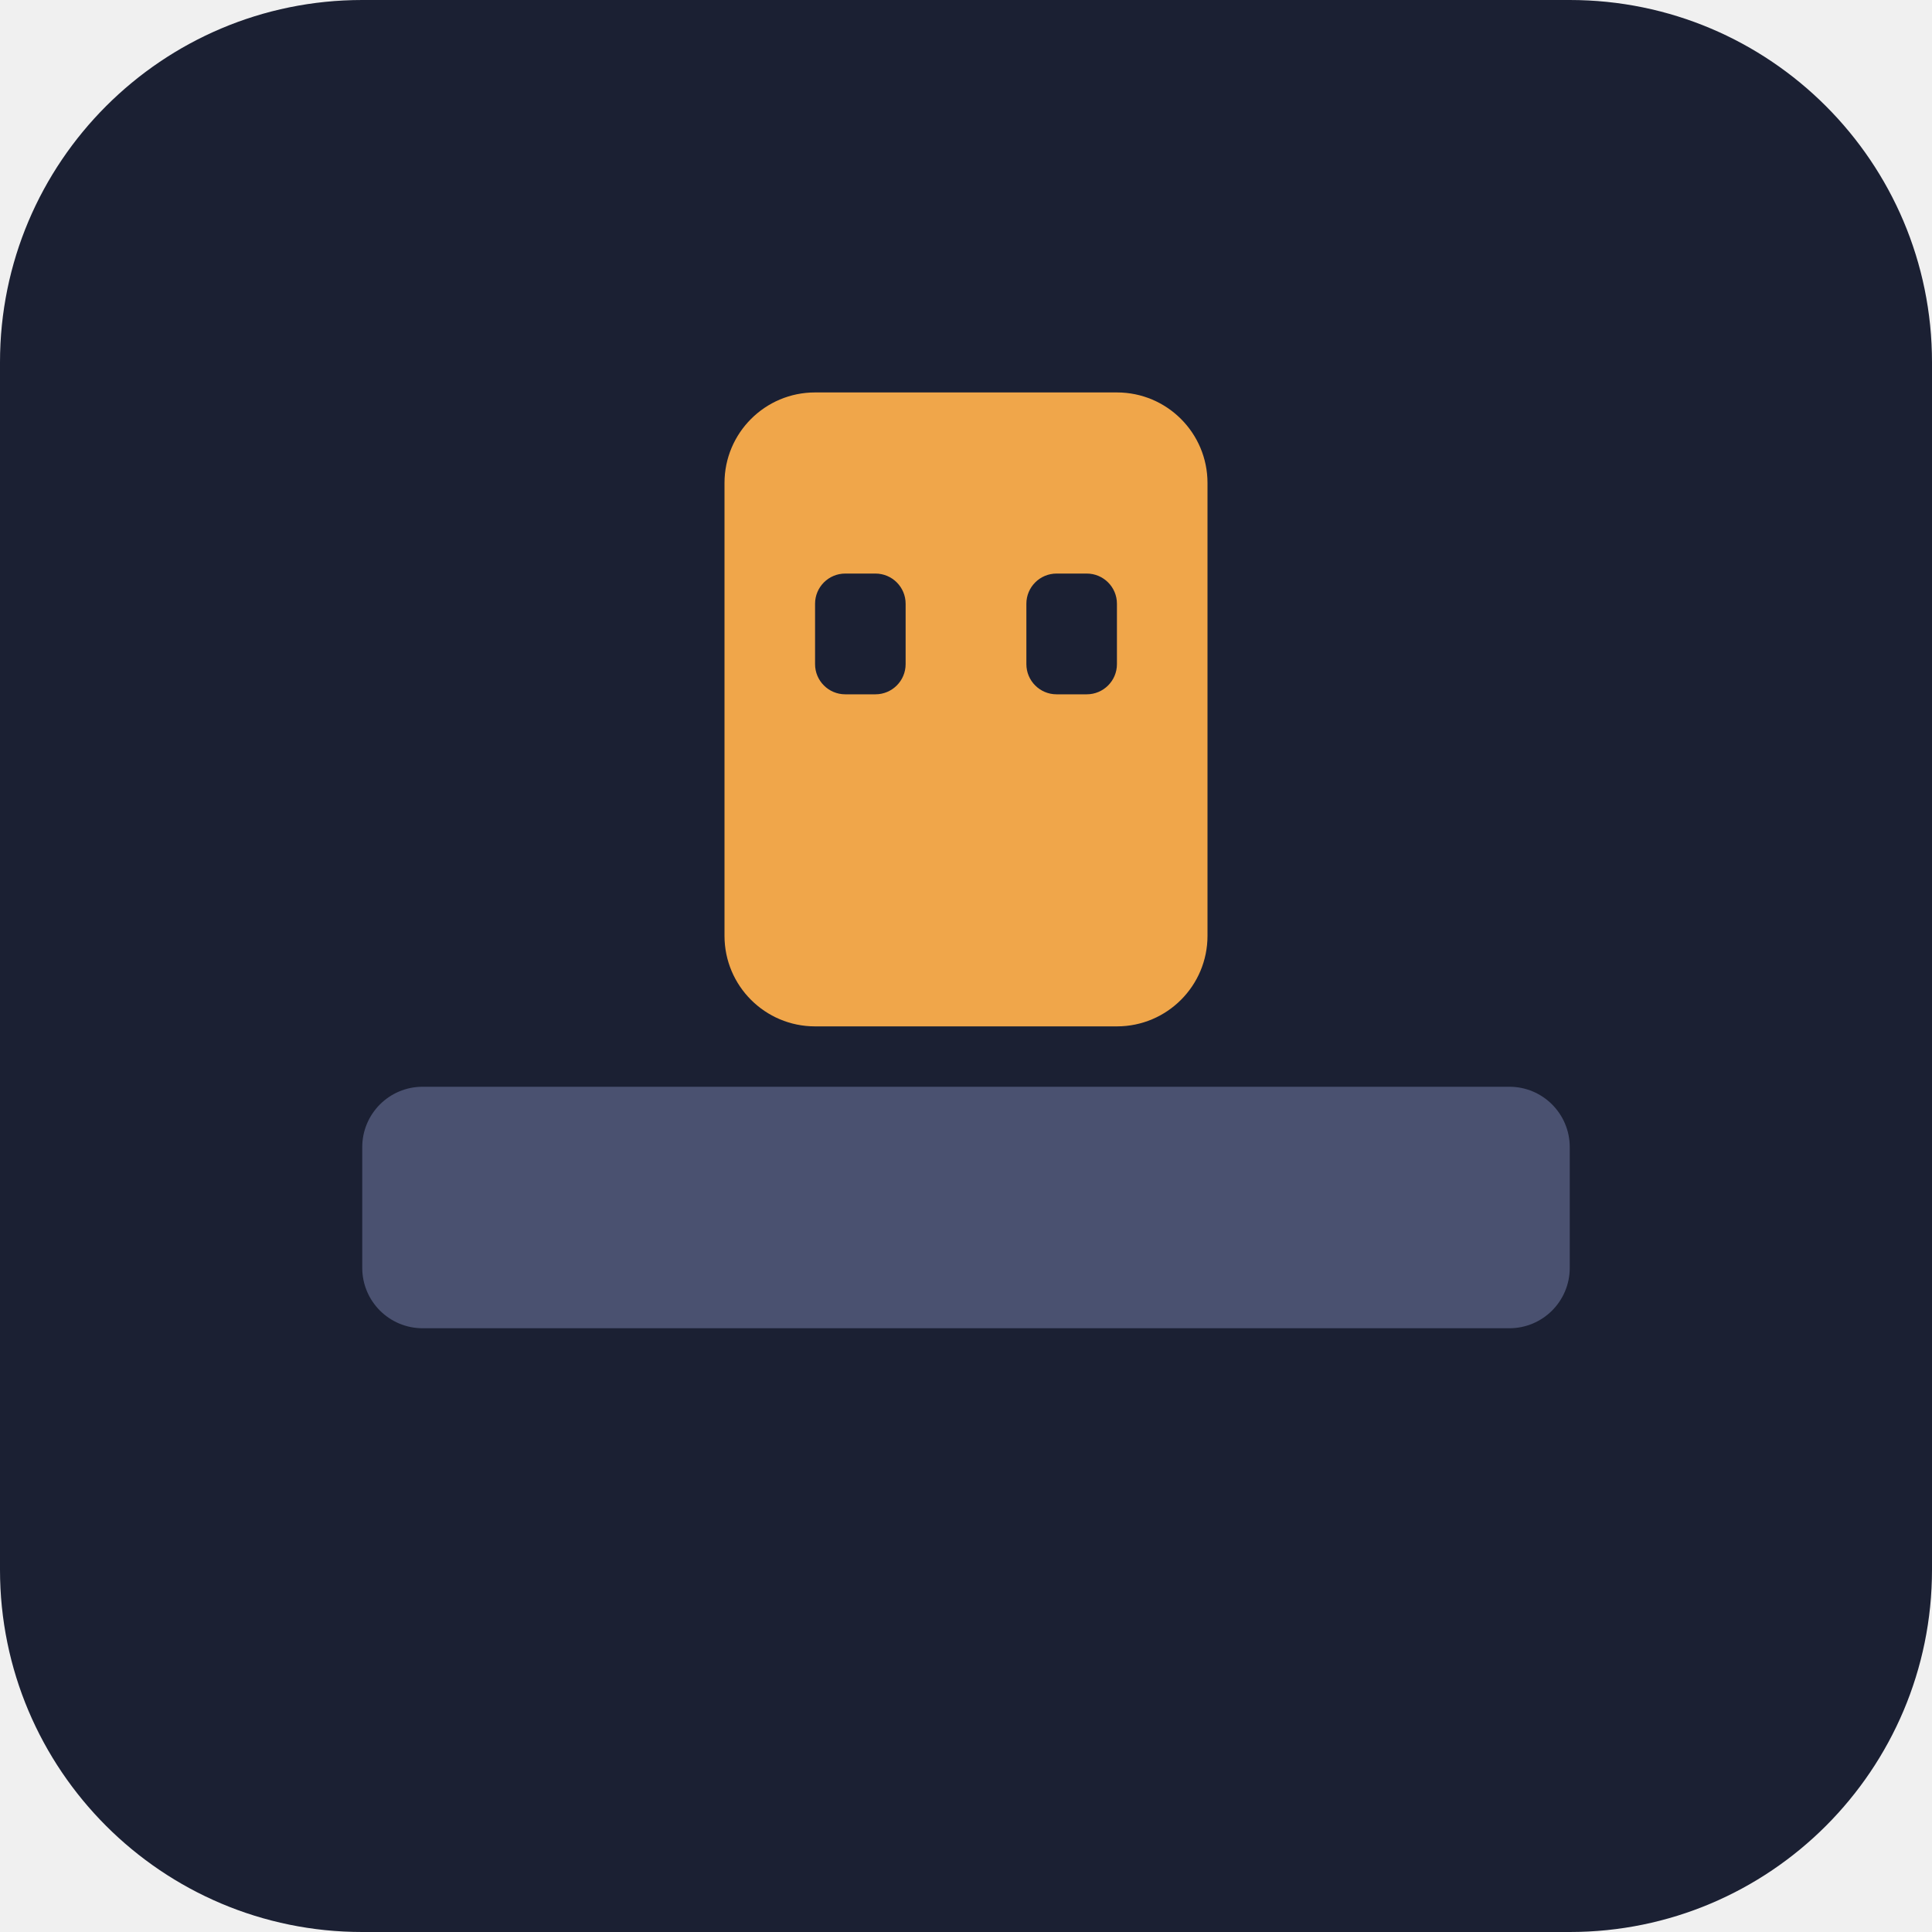
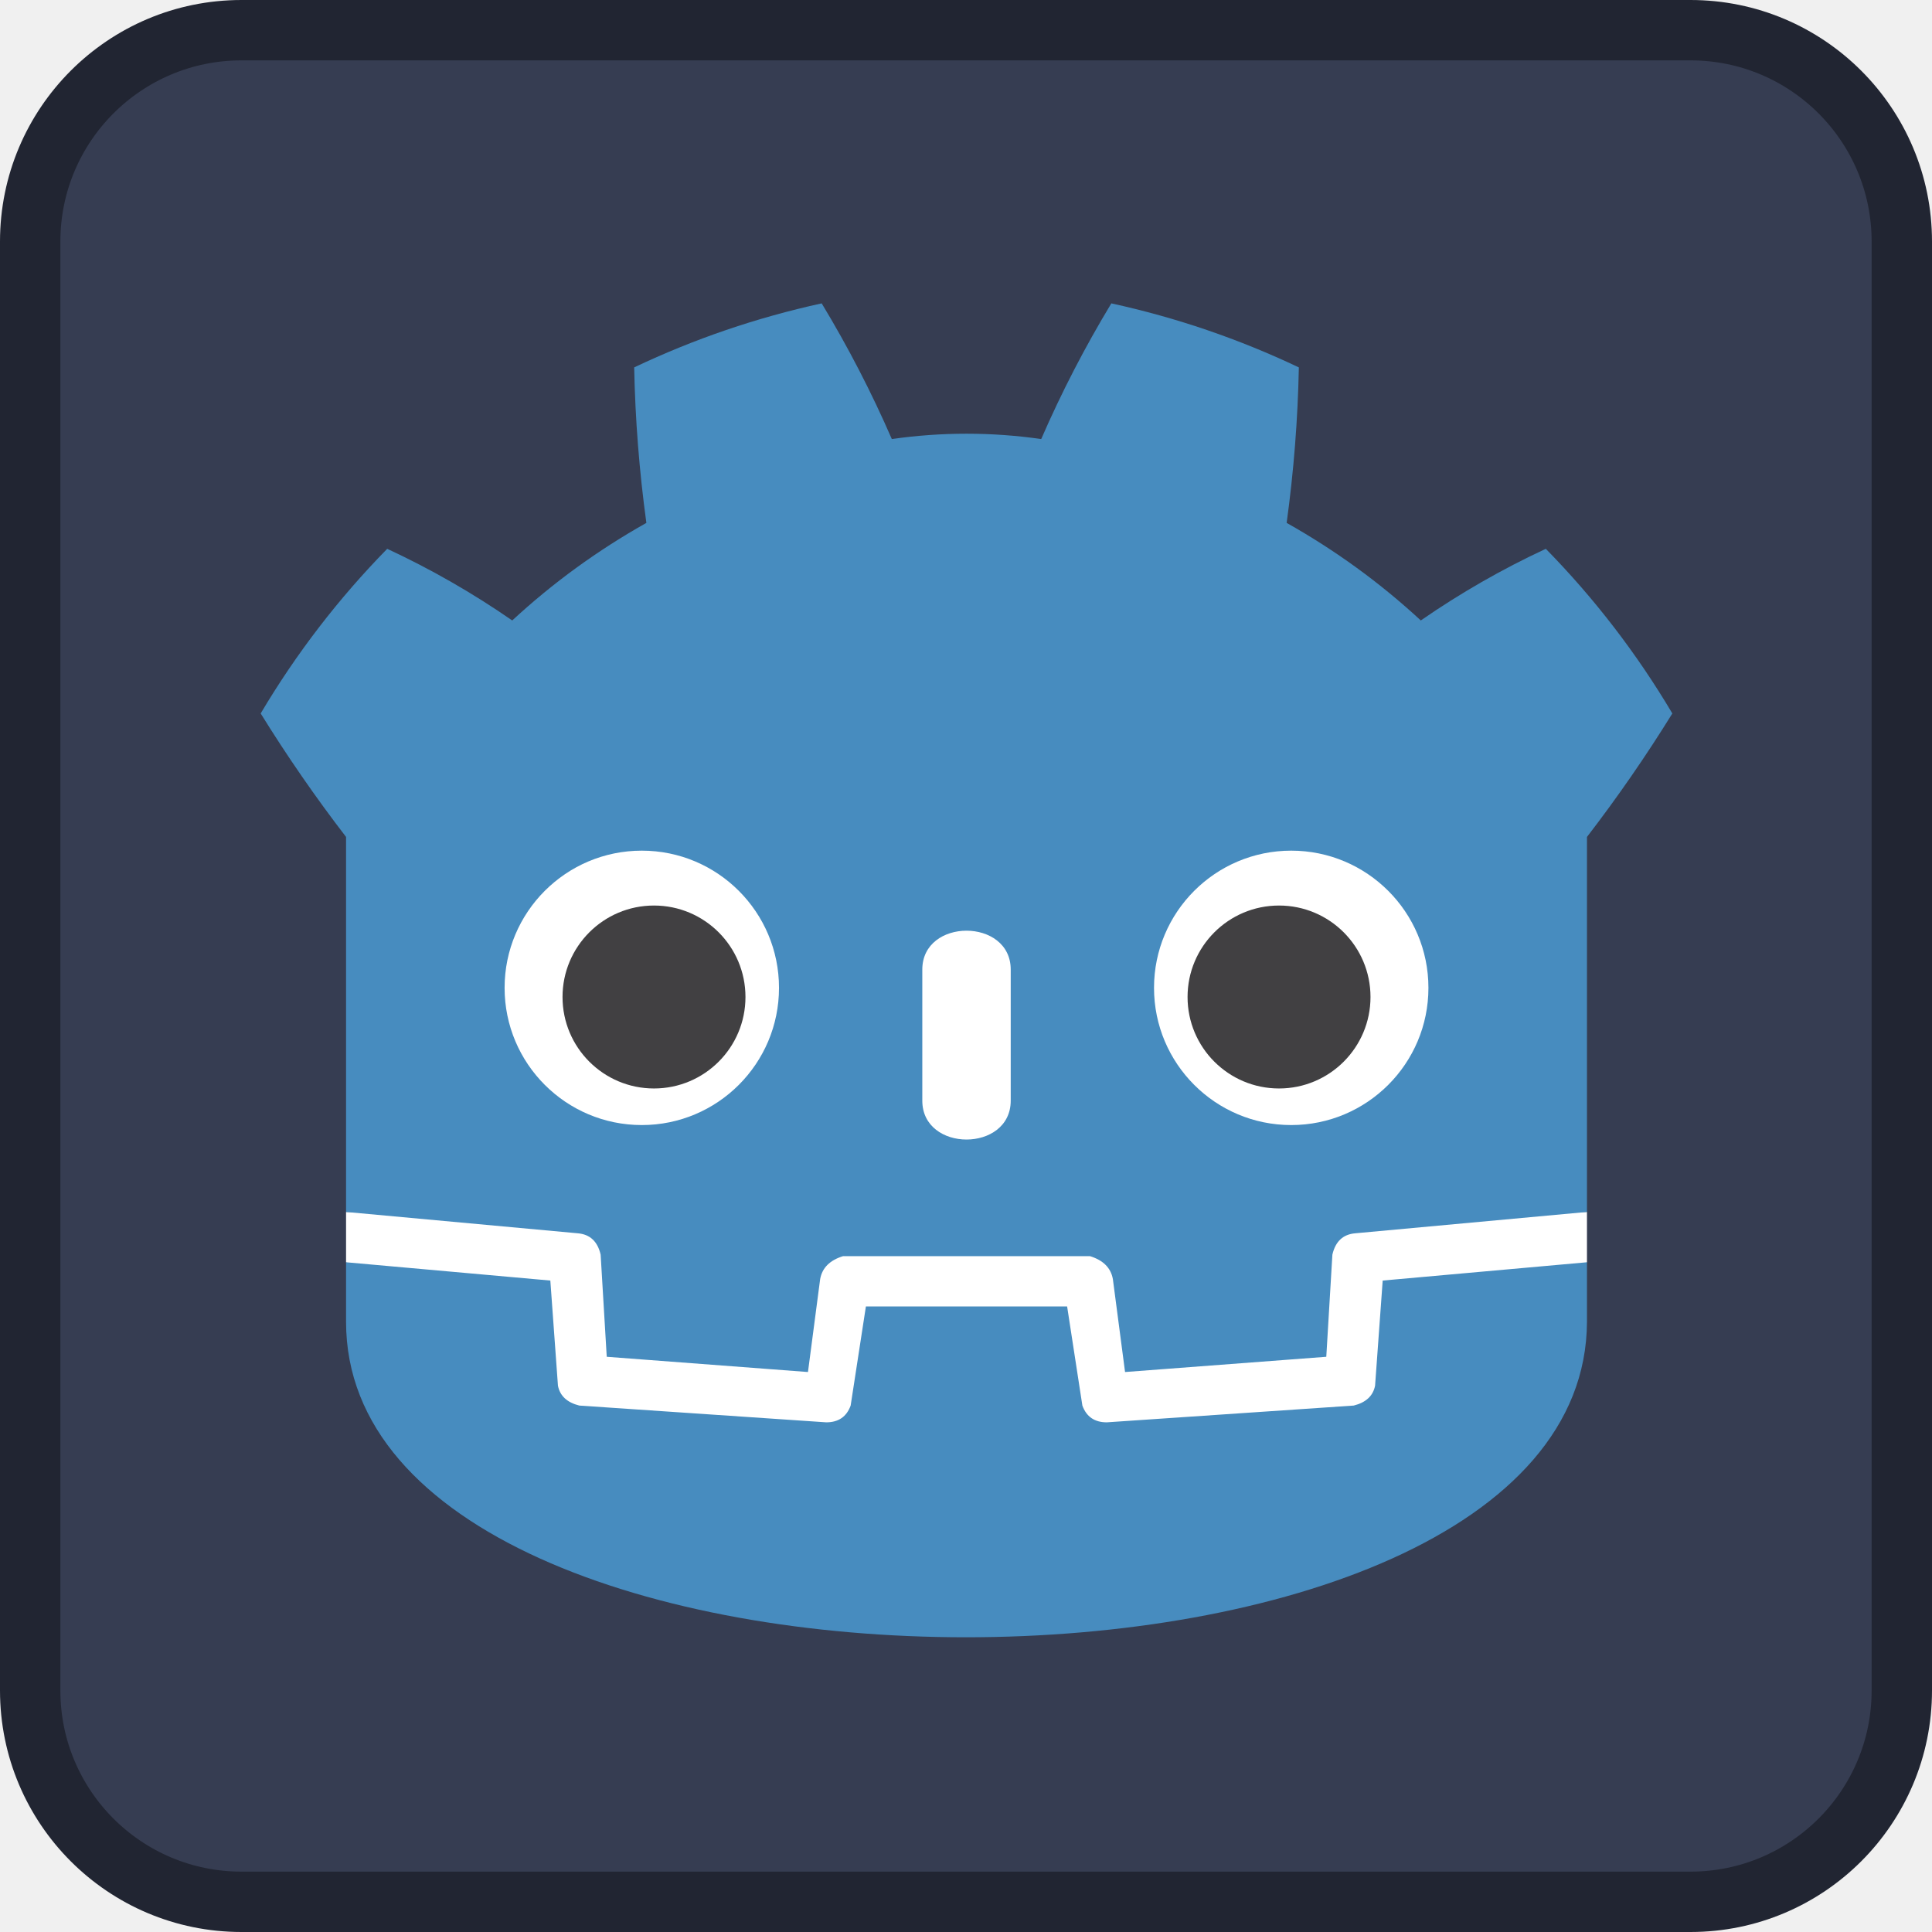
- <svg xmlns="http://www.w3.org/2000/svg" width="128" height="128" viewBox="0 0 128 128">
-   <rect width="128" height="128" rx="24" fill="#1b2033" />
-   <rect x="24" y="72" width="80" height="16" rx="4" fill="#4a5170" />
-   <rect x="48" y="26" width="32" height="42" rx="6" fill="#f0a64a" />
-   <rect x="54" y="38" width="6" height="8" rx="2" fill="#1b2033" />
-   <rect x="68" y="38" width="6" height="8" rx="2" fill="#1b2033" />
+ <svg xmlns="http://www.w3.org/2000/svg" width="128" height="128">
+   <rect width="124" height="124" x="2" y="2" fill="#363d52" stroke="#212532" stroke-width="4" rx="14" />
+   <g fill="#fff" transform="translate(12.322 12.322)scale(.101)">
+     <path d="M105 673v33q407 354 814 0v-33z" />
+     <path fill="#478cbf" d="m105 673 152 14q12 1 15 14l4 67 132 10 8-61q2-11 15-15h162q13 4 15 15l8 61 132-10 4-67q3-13 15-14l152-14V427q30-39 56-81-35-59-83-108-43 20-82 47-40-37-88-64 7-51 8-102-59-28-123-42-26 43-46 89-49-7-98 0-20-46-46-89-64 14-123 42 1 51 8 102-48 27-88 64-39-27-82-47-48 49-83 108 26 42 56 81zm0 33v39c0 276 813 276 814 0v-39l-134 12-5 69q-2 10-14 13l-162 11q-12 0-16-11l-10-65H446l-10 65q-4 11-16 11l-162-11q-12-3-14-13l-5-69z" />
+     <path d="M483 600c0 34 58 34 58 0v-86c0-34-58-34-58 0z" />
+     <circle cx="725" cy="526" r="90" />
+     <circle cx="299" cy="526" r="90" />
+   </g>
+   <g fill="#414042" transform="translate(12.322 12.322)scale(.101)">
+     <circle cx="307" cy="532" r="60" />
+     <circle cx="717" cy="532" r="60" />
+   </g>
</svg>
